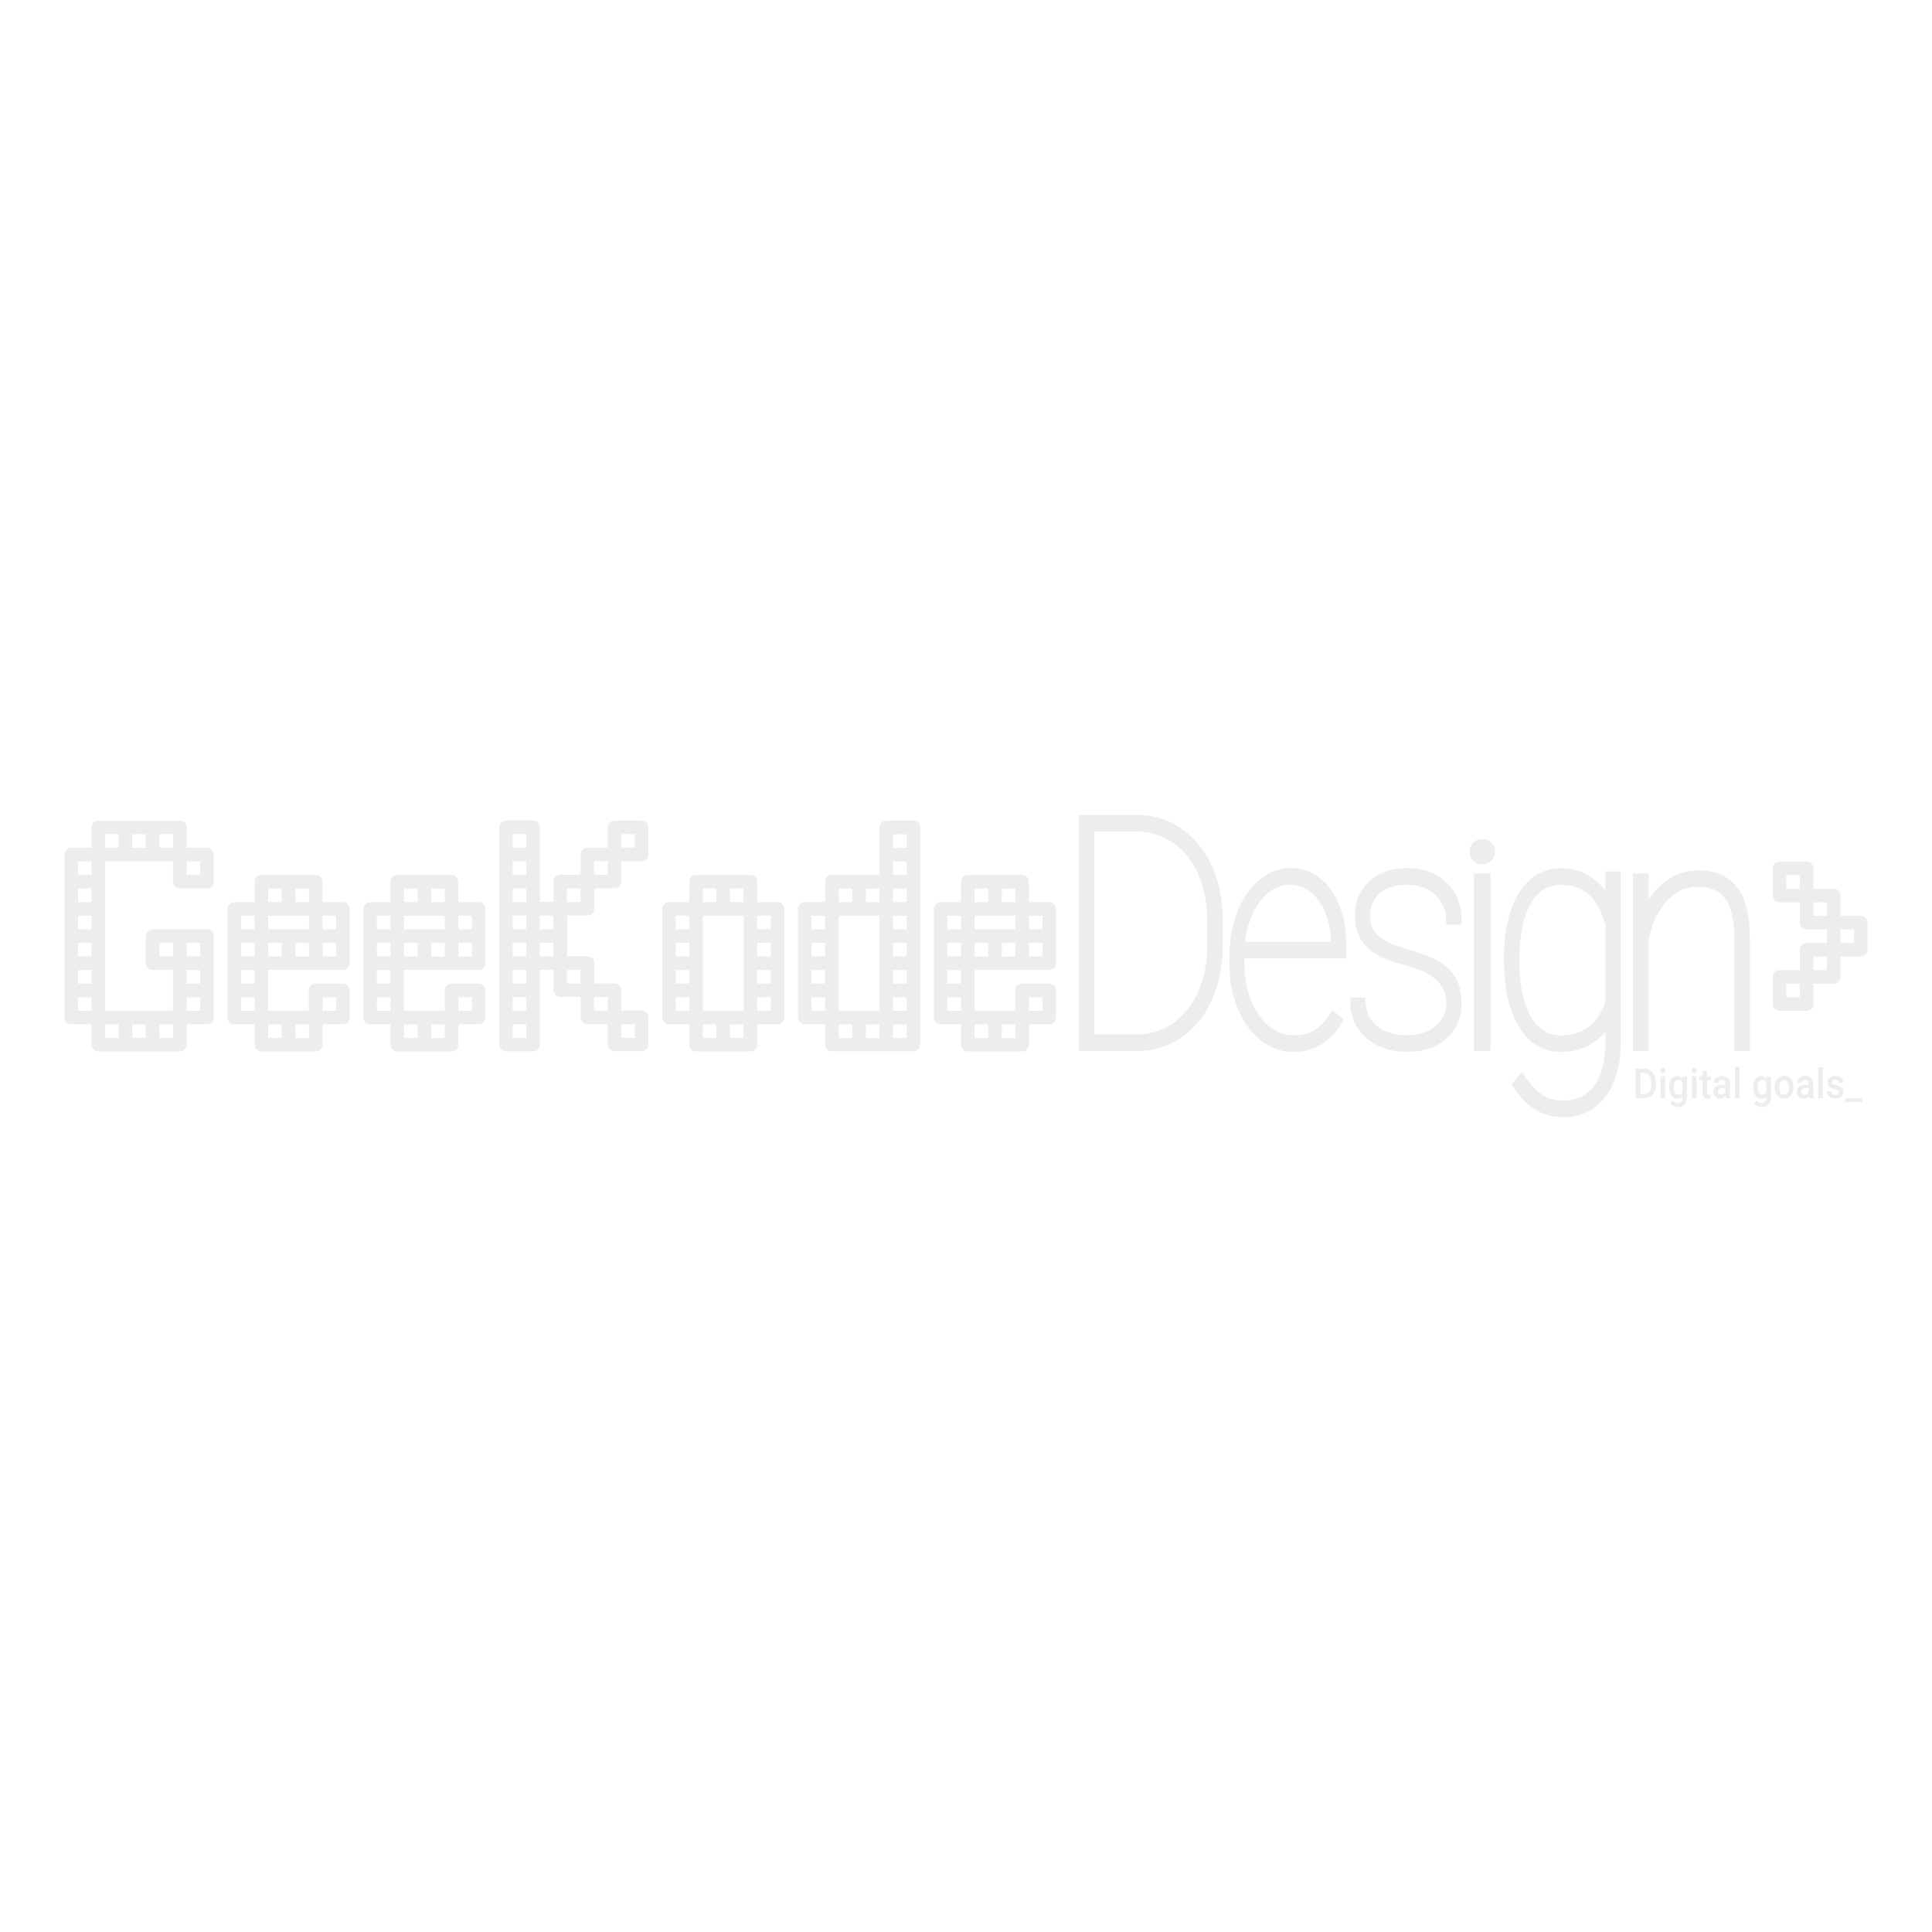
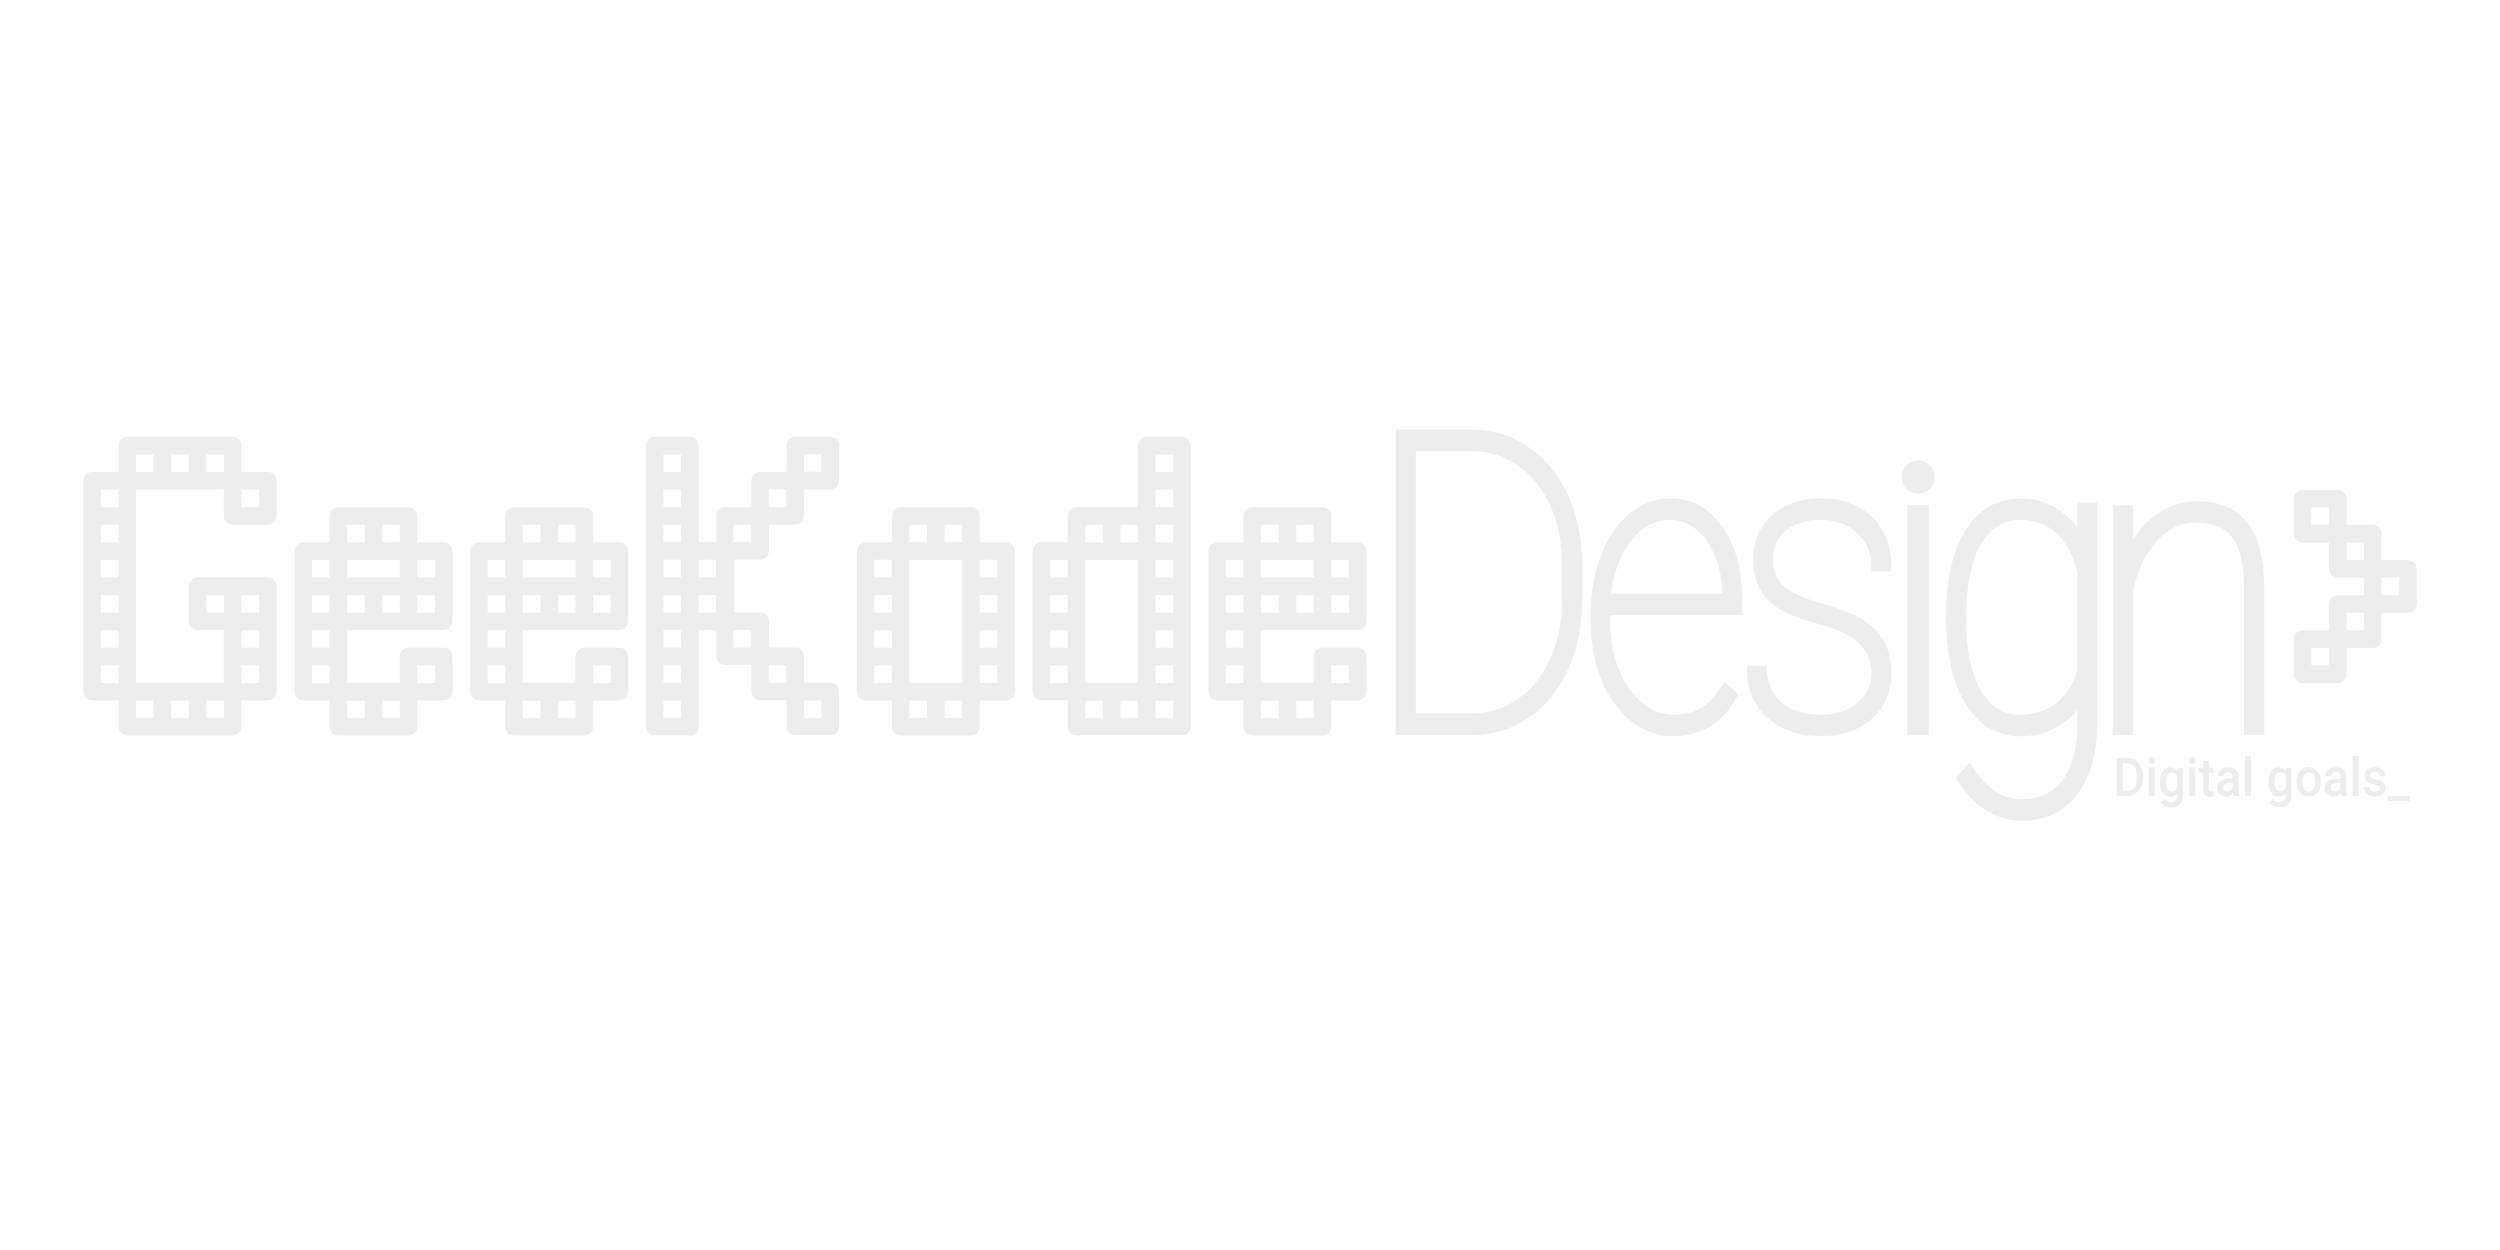
- <svg xmlns="http://www.w3.org/2000/svg" id="Capa_2" data-name="Capa 2" viewBox="0 0 300 300">
+ <svg xmlns="http://www.w3.org/2000/svg" id="Capa_2" data-name="Capa 2" viewBox="0 0 300 150">
  <defs>
    <style>
      .cls-1 {
        fill: none;
      }

      .cls-2 {
        fill: #ededed;
      }
    </style>
  </defs>
-   <g id="Marco">
-     <rect class="cls-1" width="300" height="300" />
-   </g>
-   <g id="Capa_2-2" data-name="Capa 2">
+   <g id="Capa_3" data-name="Capa 3">
+     <rect class="cls-1" width="300" height="150" />
    <g>
-       <path class="cls-2" d="M288.95,142.21h-3.16v-3.16c0-.58-.47-1.05-1.05-1.05h-3.16v-3.16c0-.58-.47-1.05-1.05-1.05h-4.22c-.58,0-1.05,.47-1.05,1.05v4.22c0,.58,.47,1.05,1.05,1.05h3.16v3.16c0,.58,.47,1.05,1.05,1.05h3.16v2.11h-3.16c-.58,0-1.05,.47-1.05,1.05v3.16h-3.16c-.58,0-1.05,.47-1.05,1.05v4.22c0,.58,.47,1.05,1.05,1.05h4.22c.58,0,1.05-.47,1.05-1.05v-3.16h3.16c.58,0,1.05-.47,1.05-1.05v-3.16h3.16c.58,0,1.05-.47,1.05-1.05v-4.22c0-.58-.47-1.05-1.05-1.05Zm-11.6-6.33h2.11v2.11h-2.11v-2.11Zm4.22,4.22h2.11v2.11h-2.11v-2.11Zm-2.11,14.76h-2.11v-2.11h2.11v2.11Zm4.22-4.22h-2.11v-2.11h2.11v2.11Zm4.22-4.22h-2.11v-2.11h2.11v2.11Z" />
+       <path class="cls-2" d="M288.95,67.21h-3.16v-3.16c0-.58-.47-1.05-1.05-1.05h-3.16v-3.16c0-.58-.47-1.05-1.05-1.05h-4.22c-.58,0-1.05,.47-1.05,1.05v4.22c0,.58,.47,1.05,1.05,1.05h3.16v3.16c0,.58,.47,1.05,1.05,1.05h3.16v2.11h-3.16c-.58,0-1.05,.47-1.05,1.05v3.16h-3.16c-.58,0-1.05,.47-1.05,1.05v4.22c0,.58,.47,1.05,1.05,1.05h4.22c.58,0,1.05-.47,1.05-1.05v-3.16h3.16c.58,0,1.05-.47,1.05-1.05v-3.16h3.16c.58,0,1.05-.47,1.05-1.05v-4.22c0-.58-.47-1.05-1.05-1.05Zm-11.6-6.33h2.11v2.11h-2.11v-2.11Zm4.22,4.22h2.11v2.11h-2.11v-2.11Zm-2.11,14.76h-2.11v-2.11h2.11v2.11Zm4.22-4.22h-2.11v-2.11h2.11v2.11Zm4.22-4.22h-2.11v-2.11h2.11v2.11Z" />
      <g>
-         <path class="cls-2" d="M183.38,128.6h0c-2.02-1.36-4.3-2.05-6.78-2.05h-9.1v36.66h9.21c2.49-.02,4.77-.73,6.78-2.13,2.01-1.39,3.59-3.34,4.7-5.8,1.1-2.44,1.66-5.21,1.66-8.23v-4.6c-.03-2.98-.61-5.71-1.74-8.12-1.14-2.44-2.73-4.36-4.74-5.71Zm-1.29,30.32c-1.64,1.13-3.49,1.7-5.49,1.7h-6.7v-31.5h6.86c1.97,.03,3.8,.63,5.43,1.77,1.64,1.15,2.94,2.77,3.86,4.81,.93,2.06,1.4,4.4,1.4,6.93v4.54c-.01,2.54-.5,4.87-1.45,6.94-.94,2.05-2.26,3.66-3.91,4.8Z" />
-         <path class="cls-2" d="M200.38,134.81c-1.76,0-3.4,.62-4.87,1.85-1.44,1.2-2.59,2.88-3.4,5-.8,2.09-1.21,4.41-1.21,6.91v1.09c0,2.5,.42,4.81,1.26,6.87,.84,2.09,2.03,3.75,3.54,4.96,1.53,1.23,3.24,1.85,5.09,1.85,3.33,0,5.87-1.54,7.56-4.58l.25-.44-1.68-1.49-.4,.63c-.71,1.13-1.53,1.97-2.43,2.51-.89,.53-2,.79-3.3,.79s-2.56-.46-3.73-1.41c-1.18-.96-2.12-2.32-2.8-4.03-.69-1.74-1.04-3.65-1.04-5.7v-.8h15.82v-2.02c0-3.52-.79-6.42-2.36-8.61-1.61-2.26-3.73-3.4-6.29-3.4Zm0,2.58c1.18,0,2.21,.37,3.16,1.14,.97,.78,1.74,1.89,2.3,3.31,.54,1.36,.83,2.84,.86,4.42h-13.37c.3-2.51,1.08-4.62,2.32-6.27,1.32-1.75,2.86-2.6,4.72-2.6Z" />
-         <path class="cls-2" d="M223.66,149.44c-1.11-.71-2.63-1.33-4.5-1.85-1.77-.49-3.12-.99-4.02-1.51-.86-.49-1.48-1.03-1.84-1.61-.36-.57-.54-1.39-.54-2.45,0-1.33,.48-2.41,1.48-3.29,1.01-.89,2.41-1.35,4.17-1.35,1.86,0,3.33,.52,4.47,1.6,1.13,1.07,1.68,2.36,1.68,3.96v.63h2.39v-.63c0-2.47-.8-4.47-2.36-5.94-1.56-1.46-3.63-2.2-6.17-2.2-2.34,0-4.28,.69-5.77,2.04-1.5,1.37-2.26,3.13-2.26,5.23s.6,3.74,1.79,4.95c1.17,1.19,3.14,2.12,6.04,2.86,4.3,1.08,6.38,3.01,6.38,5.9,0,1.38-.53,2.52-1.64,3.5-1.12,1-2.56,1.48-4.39,1.48-1.99,0-3.58-.47-4.72-1.4-1.13-.92-1.72-2.18-1.82-3.86l-.04-.6h-2.33v.63c0,2.29,.84,4.18,2.49,5.64,1.63,1.44,3.79,2.16,6.41,2.16,2.46,0,4.49-.69,6.03-2.05,1.56-1.38,2.36-3.23,2.36-5.48,0-1.44-.26-2.69-.78-3.7-.53-1.03-1.38-1.92-2.53-2.66Z" />
-         <path class="cls-2" d="M230.16,130.27c-.54,0-1.03,.21-1.4,.59-.37,.38-.57,.87-.57,1.4s.2,1.02,.57,1.4c.38,.38,.86,.57,1.4,.57s1.02-.2,1.4-.57c.39-.38,.59-.86,.59-1.4s-.2-1.02-.59-1.41c-.38-.38-.87-.59-1.41-.59Z" />
-         <rect class="cls-2" x="228.87" y="135.63" width="2.58" height="27.56" />
-         <path class="cls-2" d="M249.3,138.36c-.6-.84-1.3-1.53-2.08-2.08-1.38-.97-2.97-1.46-4.74-1.46-2.8,0-5.03,1.29-6.62,3.83-1.54,2.45-2.32,5.87-2.32,10.17v.34c0,4.31,.78,7.77,2.31,10.27,1.59,2.6,3.81,3.92,6.58,3.92,1.75,0,3.35-.44,4.74-1.3,.8-.49,1.51-1.11,2.12-1.85v1.9c-.04,2.84-.65,5.05-1.82,6.57-1.15,1.49-2.71,2.22-4.79,2.22-1.24,0-2.32-.31-3.23-.92-.94-.64-1.83-1.58-2.64-2.79l-.46-.69-1.63,1.85,.24,.4c.92,1.51,2.04,2.69,3.35,3.5,1.32,.82,2.8,1.24,4.39,1.24,2.76,0,4.98-1.07,6.59-3.18,1.57-2.06,2.37-4.92,2.37-8.51v-26.47h-2.39v3.06Zm-11.58,19.51c-1.19-2.04-1.79-4.91-1.79-8.54,0-4,.6-7.05,1.79-9.06,1.14-1.93,2.69-2.87,4.74-2.87,3.47,0,5.71,2.05,6.84,6.28v11.76c-.51,1.69-1.36,3.01-2.53,3.93-1.18,.93-2.65,1.41-4.35,1.41-2.03,0-3.57-.95-4.7-2.91Z" />
-         <path class="cls-2" d="M269.73,137.79c-1.34-1.75-3.38-2.64-6.08-2.64-1.94,0-3.72,.64-5.31,1.91-.9,.72-1.69,1.6-2.34,2.62v-4.05h-2.43v27.56h2.43v-17.4c.5-2.39,1.45-4.36,2.82-5.87,1.36-1.49,2.92-2.21,4.77-2.21,1.99,0,3.39,.58,4.28,1.77,.92,1.24,1.39,3.21,1.41,5.87v17.83h2.43v-17.8c-.02-3.35-.68-5.91-1.97-7.61Z" />
+         <path class="cls-2" d="M183.38,53.6h0c-2.02-1.36-4.3-2.05-6.78-2.05h-9.1v36.66h9.21c2.49-.02,4.77-.73,6.78-2.13,2.01-1.39,3.59-3.34,4.7-5.8,1.1-2.44,1.66-5.21,1.66-8.23v-4.6c-.03-2.98-.61-5.71-1.74-8.12-1.14-2.44-2.73-4.36-4.74-5.71Zm-1.29,30.32c-1.64,1.13-3.49,1.7-5.49,1.7h-6.7v-31.5h6.86c1.97,.03,3.8,.63,5.43,1.77,1.64,1.15,2.94,2.77,3.86,4.81,.93,2.06,1.4,4.4,1.4,6.93v4.54c-.01,2.54-.5,4.87-1.45,6.94-.94,2.05-2.26,3.66-3.91,4.8Z" />
+         <path class="cls-2" d="M200.38,59.81c-1.76,0-3.4,.62-4.87,1.85-1.44,1.2-2.59,2.88-3.4,5-.8,2.09-1.21,4.41-1.21,6.91v1.09c0,2.5,.42,4.81,1.26,6.87,.84,2.09,2.03,3.75,3.54,4.96,1.53,1.23,3.24,1.85,5.09,1.85,3.33,0,5.87-1.54,7.56-4.58l.25-.44-1.68-1.49-.4,.63c-.71,1.13-1.53,1.97-2.43,2.51-.89,.53-2,.79-3.3,.79s-2.56-.46-3.73-1.41c-1.18-.96-2.12-2.32-2.8-4.03-.69-1.74-1.04-3.65-1.04-5.7v-.8h15.82v-2.02c0-3.52-.79-6.42-2.36-8.61-1.61-2.26-3.73-3.4-6.29-3.4Zm0,2.58c1.18,0,2.21,.37,3.16,1.14,.97,.78,1.74,1.89,2.3,3.31,.54,1.36,.83,2.84,.86,4.42h-13.37c.3-2.51,1.08-4.62,2.32-6.27,1.32-1.75,2.86-2.6,4.72-2.6Z" />
+         <path class="cls-2" d="M223.66,74.44c-1.11-.71-2.63-1.33-4.5-1.85-1.77-.49-3.12-.99-4.02-1.51-.86-.49-1.48-1.03-1.84-1.61-.36-.57-.54-1.39-.54-2.45,0-1.33,.48-2.41,1.48-3.29,1.01-.89,2.41-1.35,4.17-1.35,1.86,0,3.33,.52,4.47,1.6,1.13,1.07,1.68,2.36,1.68,3.96v.63h2.39v-.63c0-2.47-.8-4.47-2.36-5.94-1.56-1.46-3.63-2.2-6.17-2.2-2.34,0-4.28,.69-5.77,2.04-1.5,1.37-2.26,3.13-2.26,5.23s.6,3.74,1.79,4.95c1.17,1.19,3.14,2.12,6.04,2.86,4.3,1.08,6.38,3.01,6.38,5.9,0,1.38-.53,2.52-1.64,3.5-1.12,1-2.56,1.48-4.39,1.48-1.99,0-3.58-.47-4.72-1.4-1.13-.92-1.72-2.18-1.82-3.86l-.04-.6h-2.33v.63c0,2.29,.84,4.18,2.49,5.64,1.63,1.44,3.79,2.16,6.41,2.16,2.46,0,4.49-.69,6.03-2.05,1.56-1.38,2.36-3.23,2.36-5.48,0-1.44-.26-2.69-.78-3.7-.53-1.03-1.38-1.92-2.53-2.66Z" />
+         <path class="cls-2" d="M230.16,55.27c-.54,0-1.03,.21-1.4,.59-.37,.38-.57,.87-.57,1.4s.2,1.02,.57,1.4c.38,.38,.86,.57,1.4,.57s1.02-.2,1.4-.57c.39-.38,.59-.86,.59-1.4s-.2-1.02-.59-1.41c-.38-.38-.87-.59-1.41-.59Z" />
+         <rect class="cls-2" x="228.87" y="60.63" width="2.58" height="27.56" />
+         <path class="cls-2" d="M249.3,63.36c-.6-.84-1.3-1.53-2.08-2.08-1.38-.97-2.97-1.46-4.74-1.46-2.8,0-5.03,1.29-6.62,3.83-1.54,2.45-2.32,5.87-2.32,10.17v.34c0,4.31,.78,7.77,2.31,10.27,1.59,2.6,3.81,3.92,6.58,3.92,1.75,0,3.35-.44,4.74-1.3,.8-.49,1.51-1.11,2.12-1.85v1.9c-.04,2.84-.65,5.05-1.82,6.57-1.15,1.49-2.71,2.22-4.79,2.22-1.24,0-2.32-.31-3.23-.92-.94-.64-1.83-1.58-2.64-2.79l-.46-.69-1.63,1.85,.24,.4c.92,1.51,2.04,2.69,3.35,3.5,1.32,.82,2.8,1.24,4.39,1.24,2.76,0,4.98-1.07,6.59-3.18,1.57-2.06,2.37-4.92,2.37-8.51v-26.47h-2.39v3.06Zm-11.58,19.51c-1.19-2.04-1.79-4.91-1.79-8.54,0-4,.6-7.05,1.79-9.06,1.14-1.93,2.69-2.87,4.74-2.87,3.47,0,5.71,2.05,6.84,6.28v11.76c-.51,1.69-1.36,3.01-2.53,3.93-1.18,.93-2.65,1.41-4.35,1.41-2.03,0-3.57-.95-4.7-2.91Z" />
+         <path class="cls-2" d="M269.73,62.79c-1.34-1.75-3.38-2.64-6.08-2.64-1.94,0-3.72,.64-5.31,1.91-.9,.72-1.69,1.6-2.34,2.62v-4.05h-2.43v27.56h2.43v-17.4c.5-2.39,1.45-4.36,2.82-5.87,1.36-1.49,2.92-2.21,4.77-2.21,1.99,0,3.39,.58,4.28,1.77,.92,1.24,1.39,3.21,1.41,5.87v17.83h2.43v-17.8c-.02-3.35-.68-5.91-1.97-7.61Z" />
      </g>
      <g>
-         <path class="cls-2" d="M53.24,140.08h-3.16v-3.16c0-.58-.47-1.05-1.05-1.05h-8.44c-.58,0-1.05,.47-1.05,1.05v3.16h-3.16c-.58,0-1.05,.47-1.05,1.05v16.87c0,.58,.47,1.05,1.05,1.05h3.16v3.16c0,.58,.47,1.05,1.05,1.05h8.44c.58,0,1.05-.47,1.05-1.05v-3.16h3.16c.58,0,1.05-.47,1.05-1.05v-4.22c0-.58-.47-1.05-1.05-1.05h-4.22c-.58,0-1.05,.47-1.05,1.05v3.16h-6.33v-6.33h11.6c.58,0,1.05-.47,1.05-1.05v-8.44c0-.58-.47-1.05-1.05-1.05Zm-1.05,4.22h-2.11v-2.11h2.11v2.11Zm-7.38,0h-3.16v-2.11h6.33v2.11h-3.16Zm-5.27,8.44h-2.11v-2.11h2.11v2.11Zm-2.11-4.22v-2.11h2.11v2.11h-2.11Zm10.55-8.44h-2.11v-2.11h2.11v2.11Zm-6.33-2.11h2.11v2.11h-2.11v-2.11Zm-4.22,4.22h2.11v2.11h-2.11v-2.11Zm0,12.66h2.11v2.11h-2.11v-2.11Zm12.66,0h2.11v2.11h-2.11v-2.11Zm-2.11,6.33h-2.11v-2.11h2.11v2.11Zm-4.22,0h-2.11v-2.11h2.11v2.11Zm-2.11-14.76h2.11v2.11h-2.11v-2.11Zm4.22,0h2.11v2.11h-2.11v-2.11Zm6.33,2.11h-2.11v-2.11h2.11v2.11Z" />
-         <path class="cls-2" d="M120.74,140.08h-3.16v-3.16c0-.58-.47-1.05-1.05-1.05h-8.44c-.58,0-1.05,.47-1.05,1.05v3.16h-3.16c-.58,0-1.05,.47-1.05,1.05v16.87c0,.58,.47,1.05,1.05,1.05h3.16v3.16c0,.58,.47,1.05,1.05,1.05h8.44c.58,0,1.05-.47,1.05-1.05v-3.16h3.16c.58,0,1.05-.47,1.05-1.05v-16.87c0-.58-.47-1.05-1.05-1.05Zm-8.44,16.87h-3.16v-14.76h6.33v14.76h-3.16Zm-5.27-8.44h-2.11v-2.11h2.11v2.11Zm-2.11,2.11h2.11v2.11h-2.11v-2.11Zm14.76-2.11h-2.11v-2.11h2.11v2.11Zm-2.11,2.11h2.11v2.11h-2.11v-2.11Zm2.11-6.33h-2.11v-2.11h2.11v2.11Zm-4.22-4.22h-2.11v-2.11h2.11v2.11Zm-6.33-2.11h2.11v2.11h-2.11v-2.11Zm-4.22,4.22h2.11v2.11h-2.11v-2.11Zm0,12.66h2.11v2.11h-2.11v-2.11Zm4.22,4.22h2.11v2.11h-2.11v-2.11Zm6.33,2.11h-2.11v-2.11h2.11v2.11Zm4.22-4.22h-2.11v-2.11h2.11v2.11Z" />
-         <path class="cls-2" d="M141.83,127.42h-4.22c-.58,0-1.05,.47-1.05,1.05v7.38h-7.38c-.58,0-1.05,.47-1.05,1.05v3.16h-3.16c-.58,0-1.05,.47-1.05,1.05v16.87c0,.58,.47,1.05,1.05,1.05h3.16v3.16c0,.58,.47,1.05,1.05,1.05h12.66c.58,0,1.05-.47,1.05-1.05v-33.75c0-.58-.47-1.05-1.05-1.05Zm-8.44,29.53h-3.16v-14.76h6.33v14.76h-3.16Zm-5.27-8.44h-2.11v-2.11h2.11v2.11Zm-2.11,2.11h2.11v2.11h-2.11v-2.11Zm12.66-16.87h2.11v2.11h-2.11v-2.11Zm2.11,4.22v2.11h-2.11v-2.11h2.11Zm0,6.33h-2.11v-2.11h2.11v2.11Zm0,4.22h-2.11v-2.11h2.11v2.11Zm0,4.22h-2.11v-2.11h2.11v2.11Zm-2.11,2.11h2.11v2.11h-2.11v-2.11Zm0-25.31h2.11v2.11h-2.11v-2.11Zm-2.11,10.55h-2.11v-2.11h2.11v2.11Zm-6.33-2.11h2.11v2.11h-2.11v-2.11Zm-4.22,4.22h2.11v2.11h-2.11v-2.11Zm0,12.66h2.11v2.11h-2.11v-2.11Zm4.22,4.22h2.11v2.11h-2.11v-2.11Zm4.22,0h2.11v2.11h-2.11v-2.11Zm6.33,2.11h-2.11v-2.11h2.11v2.11Z" />
-         <path class="cls-2" d="M99.64,127.42h-4.22c-.58,0-1.05,.47-1.05,1.05v3.16h-3.16c-.58,0-1.05,.47-1.05,1.05v3.16h-3.16c-.58,0-1.05,.47-1.05,1.05v3.16h-2.11v-11.6c0-.58-.47-1.05-1.05-1.05h-4.22c-.58,0-1.05,.47-1.05,1.05v33.75c0,.58,.47,1.05,1.05,1.05h4.22c.58,0,1.05-.47,1.05-1.05v-11.6h2.11v3.16c0,.58,.47,1.05,1.05,1.05h3.16v3.16c0,.58,.47,1.05,1.05,1.05h3.16v3.16c0,.58,.47,1.05,1.05,1.05h4.22c.58,0,1.05-.47,1.05-1.05v-4.22c0-.58-.47-1.05-1.05-1.05h-3.16v-3.16c0-.58-.47-1.05-1.05-1.05h-3.16v-3.16c0-.58-.47-1.05-1.05-1.05h-3.16v-6.33h3.16c.58,0,1.05-.47,1.05-1.05v-3.16h3.16c.58,0,1.05-.47,1.05-1.05v-3.16h3.16c.58,0,1.05-.47,1.05-1.05v-4.22c0-.58-.47-1.05-1.05-1.05Zm-13.71,16.87h-2.11v-2.11h2.11v2.11Zm-6.33-2.11h2.11v2.11h-2.11v-2.11Zm2.11-2.11h-2.11v-2.11h2.11v2.11Zm0-4.22h-2.11v-2.11h2.11v2.11Zm-2.11,18.98h2.11v2.11h-2.11v-2.11Zm2.11-2.11h-2.11v-2.11h2.11v2.11Zm-2.11-4.22v-2.11h2.11v2.11h-2.11Zm0-18.98h2.11v2.11h-2.11v-2.11Zm2.11,31.64h-2.11v-2.11h2.11v2.11Zm2.11-14.76h2.11v2.11h-2.11v-2.11Zm14.76,14.76h-2.11v-2.11h2.11v2.11Zm-4.22-4.22h-2.11v-2.11h2.11v2.11Zm-4.22-4.22h-2.11v-2.11h2.11v2.11Zm0-12.66h-2.11v-2.11h2.11v2.11Zm4.22-4.22h-2.11v-2.11h2.11v2.11Zm4.22-4.22h-2.11v-2.11h2.11v2.11Z" />
-         <path class="cls-2" d="M74.33,140.08h-3.16v-3.16c0-.58-.47-1.05-1.05-1.05h-8.44c-.58,0-1.05,.47-1.05,1.05v3.16h-3.16c-.58,0-1.05,.47-1.05,1.05v16.87c0,.58,.47,1.05,1.05,1.05h3.16v3.16c0,.58,.47,1.05,1.05,1.05h8.44c.58,0,1.05-.47,1.05-1.05v-3.16h3.16c.58,0,1.05-.47,1.05-1.05v-4.22c0-.58-.47-1.05-1.05-1.05h-4.22c-.58,0-1.05,.47-1.05,1.05v3.16h-6.33v-6.33h11.6c.58,0,1.05-.47,1.05-1.05v-8.44c0-.58-.47-1.05-1.05-1.05Zm-1.05,4.22h-2.11v-2.11h2.11v2.11Zm-7.38,0h-3.16v-2.11h6.33v2.11h-3.16Zm-5.27,8.44h-2.11v-2.11h2.11v2.11Zm-2.11-4.22v-2.11h2.11v2.11h-2.11Zm10.55-8.44h-2.11v-2.11h2.11v2.11Zm-6.33-2.11h2.11v2.11h-2.11v-2.11Zm-4.22,4.22h2.11v2.11h-2.11v-2.11Zm0,12.66h2.11v2.11h-2.11v-2.11Zm12.66,0h2.11v2.11h-2.11v-2.11Zm-2.11,6.33h-2.11v-2.11h2.11v2.11Zm-4.22,0h-2.11v-2.11h2.11v2.11Zm-2.11-14.76h2.11v2.11h-2.11v-2.11Zm4.22,0h2.11v2.11h-2.11v-2.11Zm6.33,2.11h-2.11v-2.11h2.11v2.11Z" />
-         <path class="cls-2" d="M162.92,140.08h-3.16v-3.16c0-.58-.47-1.05-1.05-1.05h-8.44c-.58,0-1.05,.47-1.05,1.05v3.16h-3.16c-.58,0-1.05,.47-1.05,1.05v16.87c0,.58,.47,1.05,1.05,1.05h3.16v3.16c0,.58,.47,1.05,1.05,1.05h8.44c.58,0,1.05-.47,1.05-1.05v-3.16h3.16c.58,0,1.05-.47,1.05-1.05v-4.22c0-.58-.47-1.05-1.05-1.05h-4.22c-.58,0-1.05,.47-1.05,1.05v3.16h-6.33v-6.33h11.6c.58,0,1.05-.47,1.05-1.05v-8.44c0-.58-.47-1.05-1.05-1.05Zm-1.05,4.22h-2.11v-2.11h2.11v2.11Zm-7.38,0h-3.16v-2.11h6.33v2.11h-3.16Zm-5.27,8.44h-2.11v-2.11h2.11v2.11Zm-2.11-4.22v-2.11h2.11v2.11h-2.11Zm10.55-8.44h-2.11v-2.11h2.11v2.11Zm-6.33-2.11h2.11v2.11h-2.11v-2.11Zm-4.22,4.22h2.11v2.11h-2.11v-2.11Zm0,12.66h2.11v2.11h-2.11v-2.11Zm12.66,0h2.11v2.11h-2.11v-2.11Zm-2.11,6.33h-2.11v-2.11h2.11v2.11Zm-4.22,0h-2.11v-2.11h2.11v2.11Zm-2.11-14.76h2.11v2.11h-2.11v-2.11Zm4.22,0h2.11v2.11h-2.11v-2.11Zm6.33,2.11h-2.11v-2.11h2.11v2.11Z" />
-         <path class="cls-2" d="M32.15,131.64h-3.16v-3.16c0-.58-.47-1.05-1.05-1.05H15.27c-.58,0-1.05,.47-1.05,1.05v3.16h-3.16c-.58,0-1.05,.47-1.05,1.05v25.31c0,.58,.47,1.05,1.05,1.05h3.16v3.16c0,.58,.47,1.05,1.05,1.05h12.66c.58,0,1.05-.47,1.05-1.05v-3.16h3.16c.58,0,1.05-.47,1.05-1.05v-12.66c0-.58-.47-1.05-1.05-1.05h-8.44c-.58,0-1.05,.47-1.05,1.05v4.22c0,.58,.47,1.05,1.05,1.05h3.16v6.33h-10.55v-23.2h10.55v3.16c0,.58,.47,1.05,1.05,1.05h4.22c.58,0,1.05-.47,1.05-1.05v-4.22c0-.58-.47-1.05-1.05-1.05Zm-17.93,8.44h-2.11v-2.11h2.11v2.11Zm0,4.22h-2.11v-2.11h2.11v2.11Zm0,4.22h-2.11v-2.11h2.11v2.11Zm-2.11,2.11h2.11v2.11h-2.11v-2.11Zm0-16.87h2.11v2.11h-2.11v-2.11Zm0,21.09h2.11v2.11h-2.11v-2.11Zm16.87-4.22h2.11v2.11h-2.11v-2.11Zm2.11,6.33h-2.11v-2.11h2.11v2.11Zm0-8.44h-2.11v-2.11h2.11v2.11Zm-6.33-2.11h2.11v2.11h-2.11v-2.11Zm2.11,14.76h-2.11v-2.11h2.11v2.11Zm-4.22,0h-2.11v-2.11h2.11v2.11Zm-4.22,0h-2.11v-2.11h2.11v2.11Zm-2.11-31.64h2.11v2.11h-2.11v-2.11Zm4.22,0h2.11v2.11h-2.11v-2.11Zm4.22,0h2.11v2.11h-2.11v-2.11Zm6.33,6.33h-2.11v-2.11h2.11v2.11Z" />
+         <path class="cls-2" d="M53.24,65.08h-3.16v-3.16c0-.58-.47-1.05-1.05-1.05h-8.44c-.58,0-1.05,.47-1.05,1.05v3.16h-3.16c-.58,0-1.05,.47-1.05,1.05v16.87c0,.58,.47,1.05,1.05,1.05h3.16v3.16c0,.58,.47,1.05,1.05,1.05h8.44c.58,0,1.05-.47,1.05-1.05v-3.16h3.16c.58,0,1.05-.47,1.05-1.05v-4.22c0-.58-.47-1.05-1.05-1.05h-4.22c-.58,0-1.05,.47-1.05,1.05v3.16h-6.33v-6.33h11.6c.58,0,1.05-.47,1.05-1.05v-8.44c0-.58-.47-1.05-1.05-1.05Zm-1.05,4.22h-2.11v-2.11h2.11v2.11Zm-7.38,0h-3.16v-2.11h6.33v2.11h-3.16Zm-5.27,8.44h-2.11v-2.11h2.11v2.11Zm-2.11-4.22v-2.11h2.11v2.11h-2.11Zm10.55-8.44h-2.11v-2.11h2.11v2.11Zm-6.33-2.11h2.11v2.11h-2.11v-2.11Zm-4.22,4.22h2.11v2.11h-2.11v-2.11Zm0,12.66h2.11v2.11h-2.11v-2.11Zm12.66,0h2.11v2.11h-2.11v-2.11Zm-2.11,6.33h-2.11v-2.11h2.11v2.11Zm-4.22,0h-2.11v-2.11h2.11v2.11Zm-2.11-14.76h2.11v2.11h-2.11v-2.11Zm4.22,0h2.11v2.11h-2.11v-2.11Zm6.33,2.11h-2.11v-2.11h2.11v2.11Z" />
+         <path class="cls-2" d="M120.74,65.08h-3.16v-3.16c0-.58-.47-1.05-1.05-1.05h-8.44c-.58,0-1.05,.47-1.05,1.05v3.16h-3.16c-.58,0-1.05,.47-1.05,1.05v16.87c0,.58,.47,1.05,1.05,1.05h3.16v3.16c0,.58,.47,1.05,1.05,1.05h8.44c.58,0,1.05-.47,1.05-1.05v-3.16h3.16c.58,0,1.05-.47,1.05-1.05v-16.87c0-.58-.47-1.05-1.05-1.05Zm-8.44,16.87h-3.16v-14.76h6.33v14.76h-3.16Zm-5.27-8.44h-2.11v-2.11h2.11v2.11Zm-2.11,2.11h2.11v2.11h-2.11v-2.11Zm14.76-2.11h-2.11v-2.11h2.11v2.11Zm-2.11,2.11h2.11v2.11h-2.11v-2.11Zm2.11-6.33h-2.11v-2.11h2.11v2.11Zm-4.22-4.22h-2.11v-2.11h2.11v2.11Zm-6.33-2.11h2.11v2.11h-2.11v-2.11Zm-4.22,4.22h2.11v2.11h-2.11v-2.11Zm0,12.66h2.11v2.11h-2.11v-2.11Zm4.22,4.22h2.11v2.11h-2.11v-2.11Zm6.33,2.11h-2.11v-2.11h2.11v2.11Zm4.22-4.22h-2.11v-2.11h2.11v2.11Z" />
+         <path class="cls-2" d="M141.83,52.42h-4.22c-.58,0-1.05,.47-1.05,1.05v7.38h-7.38c-.58,0-1.05,.47-1.05,1.05v3.16h-3.16c-.58,0-1.05,.47-1.05,1.05v16.87c0,.58,.47,1.05,1.05,1.05h3.16v3.16c0,.58,.47,1.05,1.05,1.05h12.66c.58,0,1.05-.47,1.05-1.05V53.48c0-.58-.47-1.05-1.05-1.05Zm-8.44,29.53h-3.16v-14.76h6.33v14.76h-3.16Zm-5.27-8.44h-2.11v-2.11h2.11v2.11Zm-2.11,2.11h2.11v2.11h-2.11v-2.11Zm12.66-16.87h2.11v2.11h-2.11v-2.11Zm2.11,4.22v2.11h-2.11v-2.11h2.11Zm0,6.33h-2.11v-2.11h2.11v2.11Zm0,4.22h-2.11v-2.11h2.11v2.11Zm0,4.22h-2.11v-2.11h2.11v2.11Zm-2.11,2.11h2.11v2.11h-2.11v-2.11Zm0-25.31h2.11v2.11h-2.11v-2.11Zm-2.11,10.55h-2.11v-2.11h2.11v2.11Zm-6.33-2.11h2.11v2.11h-2.11v-2.11Zm-4.22,4.22h2.11v2.11h-2.11v-2.11Zm0,12.66h2.11v2.11h-2.11v-2.11Zm4.22,4.22h2.11v2.11h-2.11v-2.11Zm4.22,0h2.11v2.11h-2.11v-2.11Zm6.33,2.11h-2.11v-2.11h2.11v2.11Z" />
+         <path class="cls-2" d="M99.64,52.42h-4.22c-.58,0-1.05,.47-1.05,1.05v3.16h-3.16c-.58,0-1.05,.47-1.05,1.05v3.16h-3.16c-.58,0-1.05,.47-1.05,1.05v3.16h-2.11v-11.6c0-.58-.47-1.05-1.05-1.05h-4.22c-.58,0-1.05,.47-1.05,1.05v33.75c0,.58,.47,1.05,1.05,1.05h4.22c.58,0,1.05-.47,1.05-1.05v-11.6h2.11v3.16c0,.58,.47,1.05,1.05,1.05h3.16v3.16c0,.58,.47,1.05,1.05,1.05h3.16v3.16c0,.58,.47,1.05,1.05,1.05h4.22c.58,0,1.05-.47,1.05-1.05v-4.22c0-.58-.47-1.05-1.05-1.05h-3.16v-3.16c0-.58-.47-1.05-1.05-1.05h-3.16v-3.16c0-.58-.47-1.05-1.05-1.05h-3.16v-6.33h3.16c.58,0,1.05-.47,1.05-1.05v-3.16h3.16c.58,0,1.05-.47,1.05-1.05v-3.16h3.16c.58,0,1.05-.47,1.05-1.05v-4.22c0-.58-.47-1.05-1.05-1.05Zm-13.71,16.87h-2.11v-2.11h2.11v2.11Zm-6.33-2.11h2.11v2.11h-2.11v-2.11Zm2.11-2.11h-2.11v-2.11h2.11v2.11Zm0-4.22h-2.11v-2.11h2.11v2.11Zm-2.11,18.98h2.11v2.11h-2.11v-2.11Zm2.11-2.11h-2.11v-2.11h2.11v2.11Zm-2.11-4.22v-2.11h2.11v2.11h-2.11Zm0-18.98h2.11v2.11h-2.11v-2.11Zm2.11,31.64h-2.11v-2.11h2.11v2.11Zm2.11-14.76h2.11v2.11h-2.11v-2.11Zm14.76,14.76h-2.11v-2.11h2.11v2.11Zm-4.22-4.22h-2.11v-2.11h2.11v2.11Zm-4.22-4.22h-2.11v-2.11h2.11v2.11Zm0-12.66h-2.11v-2.11h2.11v2.11Zm4.22-4.22h-2.11v-2.11h2.11v2.11Zm4.22-4.22h-2.11v-2.11h2.11v2.11Z" />
+         <path class="cls-2" d="M74.33,65.08h-3.16v-3.16c0-.58-.47-1.05-1.05-1.05h-8.44c-.58,0-1.05,.47-1.05,1.05v3.16h-3.16c-.58,0-1.05,.47-1.05,1.05v16.87c0,.58,.47,1.05,1.05,1.05h3.16v3.16c0,.58,.47,1.05,1.05,1.05h8.44c.58,0,1.05-.47,1.05-1.05v-3.16h3.16c.58,0,1.05-.47,1.05-1.05v-4.22c0-.58-.47-1.05-1.05-1.05h-4.22c-.58,0-1.05,.47-1.05,1.05v3.16h-6.33v-6.33h11.6c.58,0,1.05-.47,1.05-1.05v-8.44c0-.58-.47-1.05-1.05-1.05Zm-1.05,4.22h-2.11v-2.11h2.11v2.11Zm-7.38,0h-3.16v-2.11h6.33v2.11h-3.16Zm-5.27,8.44h-2.11v-2.11h2.11v2.11Zm-2.11-4.22v-2.11h2.11v2.11h-2.11Zm10.55-8.44h-2.11v-2.11h2.11v2.11Zm-6.33-2.11h2.11v2.11h-2.11v-2.11Zm-4.22,4.22h2.11v2.11h-2.11v-2.11Zm0,12.66h2.11v2.11h-2.11v-2.11Zm12.66,0h2.11v2.11h-2.11v-2.11Zm-2.11,6.33h-2.11v-2.11h2.11v2.11Zm-4.22,0h-2.11v-2.11h2.11v2.11Zm-2.11-14.76h2.11v2.11h-2.11v-2.11Zm4.22,0h2.11v2.11h-2.11v-2.11Zm6.33,2.11h-2.11v-2.11h2.11v2.11Z" />
+         <path class="cls-2" d="M162.92,65.08h-3.16v-3.16c0-.58-.47-1.05-1.05-1.05h-8.44c-.58,0-1.05,.47-1.05,1.05v3.16h-3.16c-.58,0-1.05,.47-1.05,1.05v16.87c0,.58,.47,1.05,1.05,1.05h3.16v3.16c0,.58,.47,1.05,1.05,1.05h8.44c.58,0,1.05-.47,1.05-1.05v-3.16h3.16c.58,0,1.05-.47,1.05-1.05v-4.22c0-.58-.47-1.05-1.05-1.05h-4.22c-.58,0-1.05,.47-1.05,1.05v3.16h-6.33v-6.33h11.6c.58,0,1.05-.47,1.05-1.05v-8.44c0-.58-.47-1.05-1.05-1.05Zm-1.05,4.22h-2.11v-2.11h2.11v2.11Zm-7.38,0h-3.16v-2.11h6.33v2.11h-3.16Zm-5.27,8.44h-2.11v-2.11h2.11v2.11Zm-2.11-4.22v-2.11h2.11v2.11h-2.11Zm10.55-8.44h-2.11v-2.11h2.11v2.11Zm-6.33-2.11h2.11v2.11h-2.11v-2.11Zm-4.22,4.22h2.11v2.11h-2.11v-2.11Zm0,12.66h2.11v2.11h-2.11v-2.11Zm12.66,0h2.11v2.11h-2.11v-2.11Zm-2.11,6.33h-2.11v-2.11h2.11v2.11Zm-4.22,0h-2.11v-2.11h2.11v2.11Zm-2.11-14.76h2.11v2.11h-2.11v-2.11Zm4.22,0h2.11v2.11h-2.11v-2.11Zm6.33,2.11h-2.11v-2.11h2.11v2.11Z" />
+         <path class="cls-2" d="M32.15,56.64h-3.16v-3.16c0-.58-.47-1.05-1.05-1.05H15.27c-.58,0-1.05,.47-1.05,1.05v3.16h-3.16c-.58,0-1.05,.47-1.05,1.05v25.31c0,.58,.47,1.05,1.05,1.05h3.16v3.16c0,.58,.47,1.05,1.05,1.05h12.66c.58,0,1.05-.47,1.05-1.05v-3.16h3.16c.58,0,1.05-.47,1.05-1.05v-12.66c0-.58-.47-1.05-1.05-1.05h-8.44c-.58,0-1.05,.47-1.05,1.05v4.22c0,.58,.47,1.05,1.05,1.05h3.16v6.33h-10.55v-23.2h10.55v3.16c0,.58,.47,1.05,1.05,1.05h4.22c.58,0,1.05-.47,1.05-1.05v-4.22c0-.58-.47-1.05-1.05-1.05Zm-17.93,8.44h-2.11v-2.11h2.11v2.11Zm0,4.22h-2.11v-2.11h2.11v2.11Zm0,4.22h-2.11v-2.11h2.11v2.11Zm-2.11,2.11h2.11v2.11h-2.11v-2.11Zm0-16.87h2.11v2.11h-2.11v-2.11Zm0,21.09h2.11v2.11h-2.11v-2.11Zm16.87-4.22h2.11v2.11h-2.11v-2.11Zm2.11,6.33h-2.11v-2.11h2.11v2.11Zm0-8.44h-2.11v-2.11h2.11v2.11Zm-6.33-2.11h2.11v2.11h-2.11v-2.11Zm2.11,14.76h-2.11v-2.11h2.11v2.11Zm-4.22,0h-2.11v-2.11h2.11v2.11Zm-4.22,0h-2.11v-2.11h2.11v2.11Zm-2.11-31.64h2.11v2.11h-2.11v-2.11Zm4.22,0h2.11v2.11h-2.11v-2.11Zm4.22,0h2.11v2.11h-2.11v-2.11Zm6.33,6.33h-2.11v-2.11h2.11v2.11Z" />
      </g>
      <g>
-         <path class="cls-2" d="M254.01,170.53v-4.58h1.24c.37,0,.7,.09,.99,.27,.29,.18,.51,.44,.67,.77,.16,.33,.24,.71,.24,1.14v.23c0,.43-.08,.82-.24,1.14-.16,.33-.39,.58-.68,.76-.29,.18-.63,.27-1.01,.27h-1.21Zm.73-3.93v3.3h.48c.38,0,.68-.13,.88-.39,.21-.26,.31-.64,.31-1.12v-.25c0-.5-.1-.88-.3-1.14-.2-.26-.49-.39-.86-.39h-.51Z" />
-         <path class="cls-2" d="M257.81,166.25c0-.12,.03-.21,.1-.29,.07-.08,.17-.12,.29-.12s.23,.04,.29,.12c.07,.08,.1,.18,.1,.29s-.03,.21-.1,.29c-.07,.08-.17,.11-.29,.11s-.23-.04-.29-.11-.1-.17-.1-.29Zm.75,4.28h-.7v-3.4h.7v3.4Z" />
-         <path class="cls-2" d="M259.2,168.81c0-.53,.11-.95,.34-1.26,.23-.32,.53-.47,.91-.47,.36,0,.64,.14,.84,.41l.03-.34h.63v3.3c0,.45-.13,.8-.38,1.06-.26,.26-.6,.39-1.03,.39-.23,0-.45-.05-.67-.16-.22-.1-.39-.24-.5-.41l.33-.46c.22,.28,.48,.42,.8,.42,.23,0,.42-.07,.55-.21,.13-.14,.2-.34,.2-.61v-.23c-.2,.25-.47,.37-.81,.37-.37,0-.67-.16-.9-.47-.23-.32-.35-.75-.35-1.31Zm.7,.07c0,.34,.06,.61,.19,.81,.13,.2,.31,.29,.53,.29,.28,0,.49-.13,.63-.4v-1.5c-.13-.26-.34-.39-.62-.39-.23,0-.41,.1-.54,.3-.13,.2-.19,.49-.19,.88Z" />
-         <path class="cls-2" d="M262.68,166.25c0-.12,.03-.21,.1-.29,.07-.08,.17-.12,.29-.12s.23,.04,.29,.12c.07,.08,.1,.18,.1,.29s-.03,.21-.1,.29c-.07,.08-.17,.11-.29,.11s-.23-.04-.29-.11-.1-.17-.1-.29Zm.75,4.28h-.7v-3.4h.7v3.4Z" />
-         <path class="cls-2" d="M265.07,166.31v.83h.55v.57h-.55v1.9c0,.13,.02,.22,.07,.28,.05,.06,.13,.09,.25,.09,.08,0,.16-.01,.25-.03v.59c-.16,.05-.31,.07-.46,.07-.54,0-.81-.32-.81-.97v-1.93h-.51v-.57h.51v-.83h.7Z" />
-         <path class="cls-2" d="M268.03,170.53c-.03-.06-.06-.17-.08-.32-.22,.25-.5,.38-.82,.38s-.57-.1-.77-.29-.3-.44-.3-.72c0-.36,.12-.64,.37-.83,.25-.19,.6-.29,1.06-.29h.43v-.22c0-.18-.05-.32-.14-.42-.09-.11-.23-.16-.41-.16-.16,0-.29,.04-.39,.13-.1,.09-.15,.2-.15,.33h-.7c0-.19,.06-.36,.17-.52,.11-.16,.27-.29,.46-.38,.2-.09,.41-.14,.65-.14,.37,0,.66,.1,.88,.3,.22,.2,.33,.48,.34,.84v1.53c0,.31,.04,.55,.12,.73v.05h-.72Zm-.77-.55c.14,0,.27-.04,.39-.11,.12-.07,.21-.17,.28-.3v-.64h-.38c-.26,0-.46,.05-.59,.15-.13,.1-.2,.24-.2,.42,0,.15,.04,.26,.13,.35,.09,.09,.21,.13,.36,.13Z" />
-         <path class="cls-2" d="M270.11,170.53h-.7v-4.83h.7v4.83Z" />
-         <path class="cls-2" d="M272.23,168.81c0-.53,.11-.95,.34-1.26,.23-.32,.53-.47,.91-.47,.36,0,.64,.14,.84,.41l.03-.34h.63v3.3c0,.45-.13,.8-.38,1.06s-.6,.39-1.03,.39c-.23,0-.45-.05-.67-.16-.22-.1-.39-.24-.5-.41l.33-.46c.22,.28,.48,.42,.8,.42,.23,0,.42-.07,.55-.21,.13-.14,.2-.34,.2-.61v-.23c-.2,.25-.47,.37-.81,.37-.37,0-.67-.16-.9-.47-.23-.32-.35-.75-.35-1.31Zm.7,.07c0,.34,.06,.61,.19,.81,.13,.2,.31,.29,.53,.29,.28,0,.49-.13,.63-.4v-1.5c-.13-.26-.34-.39-.62-.39-.23,0-.41,.1-.54,.3-.13,.2-.19,.49-.19,.88Z" />
-         <path class="cls-2" d="M275.58,168.8c0-.33,.06-.63,.18-.9,.12-.27,.29-.47,.51-.62,.22-.14,.47-.22,.76-.22,.42,0,.76,.15,1.03,.44s.41,.69,.43,1.18v.18c0,.34-.06,.63-.18,.9-.12,.26-.29,.47-.51,.61s-.48,.22-.76,.22c-.44,0-.79-.16-1.06-.48-.27-.32-.4-.75-.4-1.28v-.04Zm.7,.07c0,.35,.07,.62,.2,.82,.13,.2,.32,.3,.56,.3s.42-.1,.55-.3,.2-.5,.2-.88c0-.34-.07-.62-.2-.82-.14-.2-.32-.3-.55-.3s-.41,.1-.55,.3c-.13,.2-.2,.49-.2,.89Z" />
-         <path class="cls-2" d="M280.95,170.53c-.03-.06-.06-.17-.08-.32-.22,.25-.5,.38-.82,.38s-.57-.1-.77-.29-.3-.44-.3-.72c0-.36,.12-.64,.37-.83,.25-.19,.6-.29,1.06-.29h.43v-.22c0-.18-.05-.32-.14-.42-.09-.11-.23-.16-.41-.16-.16,0-.29,.04-.39,.13-.1,.09-.15,.2-.15,.33h-.7c0-.19,.06-.36,.17-.52,.11-.16,.27-.29,.46-.38,.2-.09,.41-.14,.65-.14,.37,0,.66,.1,.88,.3,.22,.2,.33,.48,.34,.84v1.53c0,.31,.04,.55,.12,.73v.05h-.72Zm-.77-.55c.14,0,.27-.04,.39-.11,.12-.07,.21-.17,.28-.3v-.64h-.38c-.26,0-.46,.05-.59,.15-.13,.1-.2,.24-.2,.42,0,.15,.04,.26,.13,.35,.09,.09,.21,.13,.36,.13Z" />
-         <path class="cls-2" d="M283.03,170.53h-.7v-4.83h.7v4.83Z" />
-         <path class="cls-2" d="M285.55,169.61c0-.14-.05-.24-.15-.31-.1-.07-.27-.13-.51-.19-.24-.05-.44-.12-.6-.21-.35-.18-.53-.45-.53-.8,0-.29,.11-.54,.34-.74,.23-.2,.52-.3,.87-.3,.37,0,.68,.1,.91,.3,.23,.2,.35,.46,.35,.78h-.7c0-.15-.05-.27-.15-.37-.1-.1-.23-.15-.4-.15-.15,0-.28,.04-.38,.12-.1,.08-.15,.18-.15,.31,0,.12,.05,.21,.14,.27,.09,.07,.27,.13,.55,.2,.28,.07,.49,.14,.65,.24,.16,.09,.27,.2,.35,.33,.08,.13,.11,.28,.11,.47,0,.31-.12,.55-.35,.74-.23,.19-.54,.28-.92,.28-.26,0-.48-.05-.69-.15-.2-.1-.36-.24-.47-.41s-.17-.37-.17-.57h.68c0,.18,.07,.32,.19,.42,.12,.1,.27,.15,.46,.15s.33-.04,.42-.11c.1-.08,.14-.18,.14-.3Z" />
-         <path class="cls-2" d="M289.16,171.13h-2.65v-.6h2.65v.6Z" />
+         <path class="cls-2" d="M254.01,95.53v-4.58h1.24c.37,0,.7,.09,.99,.27,.29,.18,.51,.44,.67,.77,.16,.33,.24,.71,.24,1.14v.23c0,.43-.08,.82-.24,1.14-.16,.33-.39,.58-.68,.76-.29,.18-.63,.27-1.01,.27h-1.21Zm.73-3.93v3.3h.48c.38,0,.68-.13,.88-.39,.21-.26,.31-.64,.31-1.12v-.25c0-.5-.1-.88-.3-1.14-.2-.26-.49-.39-.86-.39h-.51Z" />
+         <path class="cls-2" d="M257.81,91.25c0-.12,.03-.21,.1-.29,.07-.08,.17-.12,.29-.12s.23,.04,.29,.12c.07,.08,.1,.18,.1,.29s-.03,.21-.1,.29c-.07,.08-.17,.11-.29,.11s-.23-.04-.29-.11-.1-.17-.1-.29Zm.75,4.28h-.7v-3.4h.7v3.4Z" />
+         <path class="cls-2" d="M259.2,93.81c0-.53,.11-.95,.34-1.26,.23-.32,.53-.47,.91-.47,.36,0,.64,.14,.84,.41l.03-.34h.63v3.3c0,.45-.13,.8-.38,1.06-.26,.26-.6,.39-1.03,.39-.23,0-.45-.05-.67-.16-.22-.1-.39-.24-.5-.41l.33-.46c.22,.28,.48,.42,.8,.42,.23,0,.42-.07,.55-.21,.13-.14,.2-.34,.2-.61v-.23c-.2,.25-.47,.37-.81,.37-.37,0-.67-.16-.9-.47-.23-.32-.35-.75-.35-1.31Zm.7,.07c0,.34,.06,.61,.19,.81,.13,.2,.31,.29,.53,.29,.28,0,.49-.13,.63-.4v-1.5c-.13-.26-.34-.39-.62-.39-.23,0-.41,.1-.54,.3-.13,.2-.19,.49-.19,.88Z" />
+         <path class="cls-2" d="M262.68,91.25c0-.12,.03-.21,.1-.29,.07-.08,.17-.12,.29-.12s.23,.04,.29,.12c.07,.08,.1,.18,.1,.29s-.03,.21-.1,.29c-.07,.08-.17,.11-.29,.11s-.23-.04-.29-.11-.1-.17-.1-.29Zm.75,4.28h-.7v-3.4h.7v3.4Z" />
+         <path class="cls-2" d="M265.07,91.31v.83h.55v.57h-.55v1.9c0,.13,.02,.22,.07,.28,.05,.06,.13,.09,.25,.09,.08,0,.16-.01,.25-.03v.59c-.16,.05-.31,.07-.46,.07-.54,0-.81-.32-.81-.97v-1.93h-.51v-.57h.51v-.83h.7Z" />
+         <path class="cls-2" d="M268.03,95.53c-.03-.06-.06-.17-.08-.32-.22,.25-.5,.38-.82,.38s-.57-.1-.77-.29-.3-.44-.3-.72c0-.36,.12-.64,.37-.83,.25-.19,.6-.29,1.06-.29h.43v-.22c0-.18-.05-.32-.14-.42-.09-.11-.23-.16-.41-.16-.16,0-.29,.04-.39,.13-.1,.09-.15,.2-.15,.33h-.7c0-.19,.06-.36,.17-.52,.11-.16,.27-.29,.46-.38,.2-.09,.41-.14,.65-.14,.37,0,.66,.1,.88,.3,.22,.2,.33,.48,.34,.84v1.53c0,.31,.04,.55,.12,.73v.05h-.72Zm-.77-.55c.14,0,.27-.04,.39-.11,.12-.07,.21-.17,.28-.3v-.64h-.38c-.26,0-.46,.05-.59,.15-.13,.1-.2,.24-.2,.42,0,.15,.04,.26,.13,.35,.09,.09,.21,.13,.36,.13Z" />
+         <path class="cls-2" d="M270.11,95.53h-.7v-4.83h.7v4.83Z" />
+         <path class="cls-2" d="M272.23,93.81c0-.53,.11-.95,.34-1.26,.23-.32,.53-.47,.91-.47,.36,0,.64,.14,.84,.41l.03-.34h.63v3.3c0,.45-.13,.8-.38,1.06s-.6,.39-1.03,.39c-.23,0-.45-.05-.67-.16-.22-.1-.39-.24-.5-.41l.33-.46c.22,.28,.48,.42,.8,.42,.23,0,.42-.07,.55-.21,.13-.14,.2-.34,.2-.61v-.23c-.2,.25-.47,.37-.81,.37-.37,0-.67-.16-.9-.47-.23-.32-.35-.75-.35-1.31Zm.7,.07c0,.34,.06,.61,.19,.81,.13,.2,.31,.29,.53,.29,.28,0,.49-.13,.63-.4v-1.5c-.13-.26-.34-.39-.62-.39-.23,0-.41,.1-.54,.3-.13,.2-.19,.49-.19,.88Z" />
+         <path class="cls-2" d="M275.58,93.8c0-.33,.06-.63,.18-.9,.12-.27,.29-.47,.51-.62,.22-.14,.47-.22,.76-.22,.42,0,.76,.15,1.03,.44s.41,.69,.43,1.18v.18c0,.34-.06,.63-.18,.9-.12,.26-.29,.47-.51,.61s-.48,.22-.76,.22c-.44,0-.79-.16-1.06-.48-.27-.32-.4-.75-.4-1.28v-.04Zm.7,.07c0,.35,.07,.62,.2,.82,.13,.2,.32,.3,.56,.3s.42-.1,.55-.3,.2-.5,.2-.88c0-.34-.07-.62-.2-.82-.14-.2-.32-.3-.55-.3s-.41,.1-.55,.3c-.13,.2-.2,.49-.2,.89Z" />
+         <path class="cls-2" d="M280.95,95.53c-.03-.06-.06-.17-.08-.32-.22,.25-.5,.38-.82,.38s-.57-.1-.77-.29-.3-.44-.3-.72c0-.36,.12-.64,.37-.83,.25-.19,.6-.29,1.06-.29h.43v-.22c0-.18-.05-.32-.14-.42-.09-.11-.23-.16-.41-.16-.16,0-.29,.04-.39,.13-.1,.09-.15,.2-.15,.33h-.7c0-.19,.06-.36,.17-.52,.11-.16,.27-.29,.46-.38,.2-.09,.41-.14,.65-.14,.37,0,.66,.1,.88,.3,.22,.2,.33,.48,.34,.84v1.53c0,.31,.04,.55,.12,.73v.05h-.72Zm-.77-.55c.14,0,.27-.04,.39-.11,.12-.07,.21-.17,.28-.3v-.64h-.38c-.26,0-.46,.05-.59,.15-.13,.1-.2,.24-.2,.42,0,.15,.04,.26,.13,.35,.09,.09,.21,.13,.36,.13Z" />
+         <path class="cls-2" d="M283.03,95.53h-.7v-4.83h.7v4.83Z" />
+         <path class="cls-2" d="M285.55,94.61c0-.14-.05-.24-.15-.31-.1-.07-.27-.13-.51-.19-.24-.05-.44-.12-.6-.21-.35-.18-.53-.45-.53-.8,0-.29,.11-.54,.34-.74,.23-.2,.52-.3,.87-.3,.37,0,.68,.1,.91,.3,.23,.2,.35,.46,.35,.78h-.7c0-.15-.05-.27-.15-.37-.1-.1-.23-.15-.4-.15-.15,0-.28,.04-.38,.12-.1,.08-.15,.18-.15,.31,0,.12,.05,.21,.14,.27,.09,.07,.27,.13,.55,.2,.28,.07,.49,.14,.65,.24,.16,.09,.27,.2,.35,.33,.08,.13,.11,.28,.11,.47,0,.31-.12,.55-.35,.74-.23,.19-.54,.28-.92,.28-.26,0-.48-.05-.69-.15-.2-.1-.36-.24-.47-.41s-.17-.37-.17-.57h.68c0,.18,.07,.32,.19,.42,.12,.1,.27,.15,.46,.15s.33-.04,.42-.11c.1-.08,.14-.18,.14-.3Z" />
+         <path class="cls-2" d="M289.16,96.13h-2.65v-.6h2.65v.6Z" />
      </g>
    </g>
  </g>
</svg>
